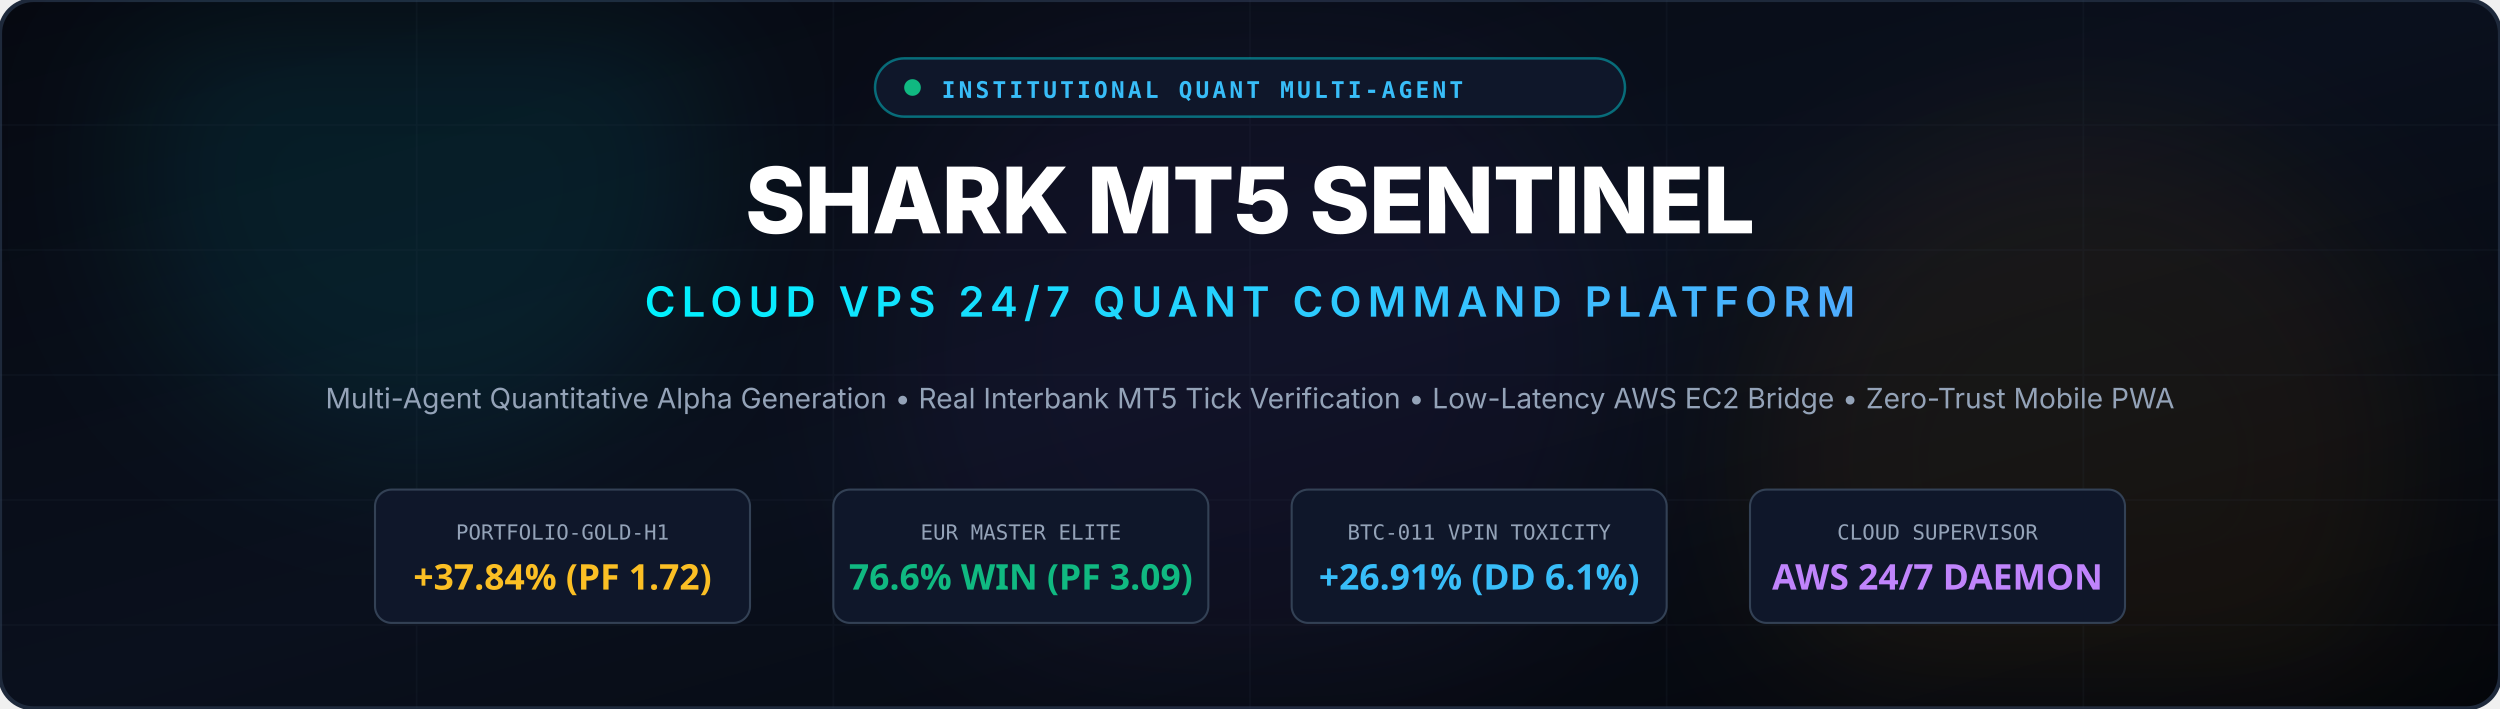
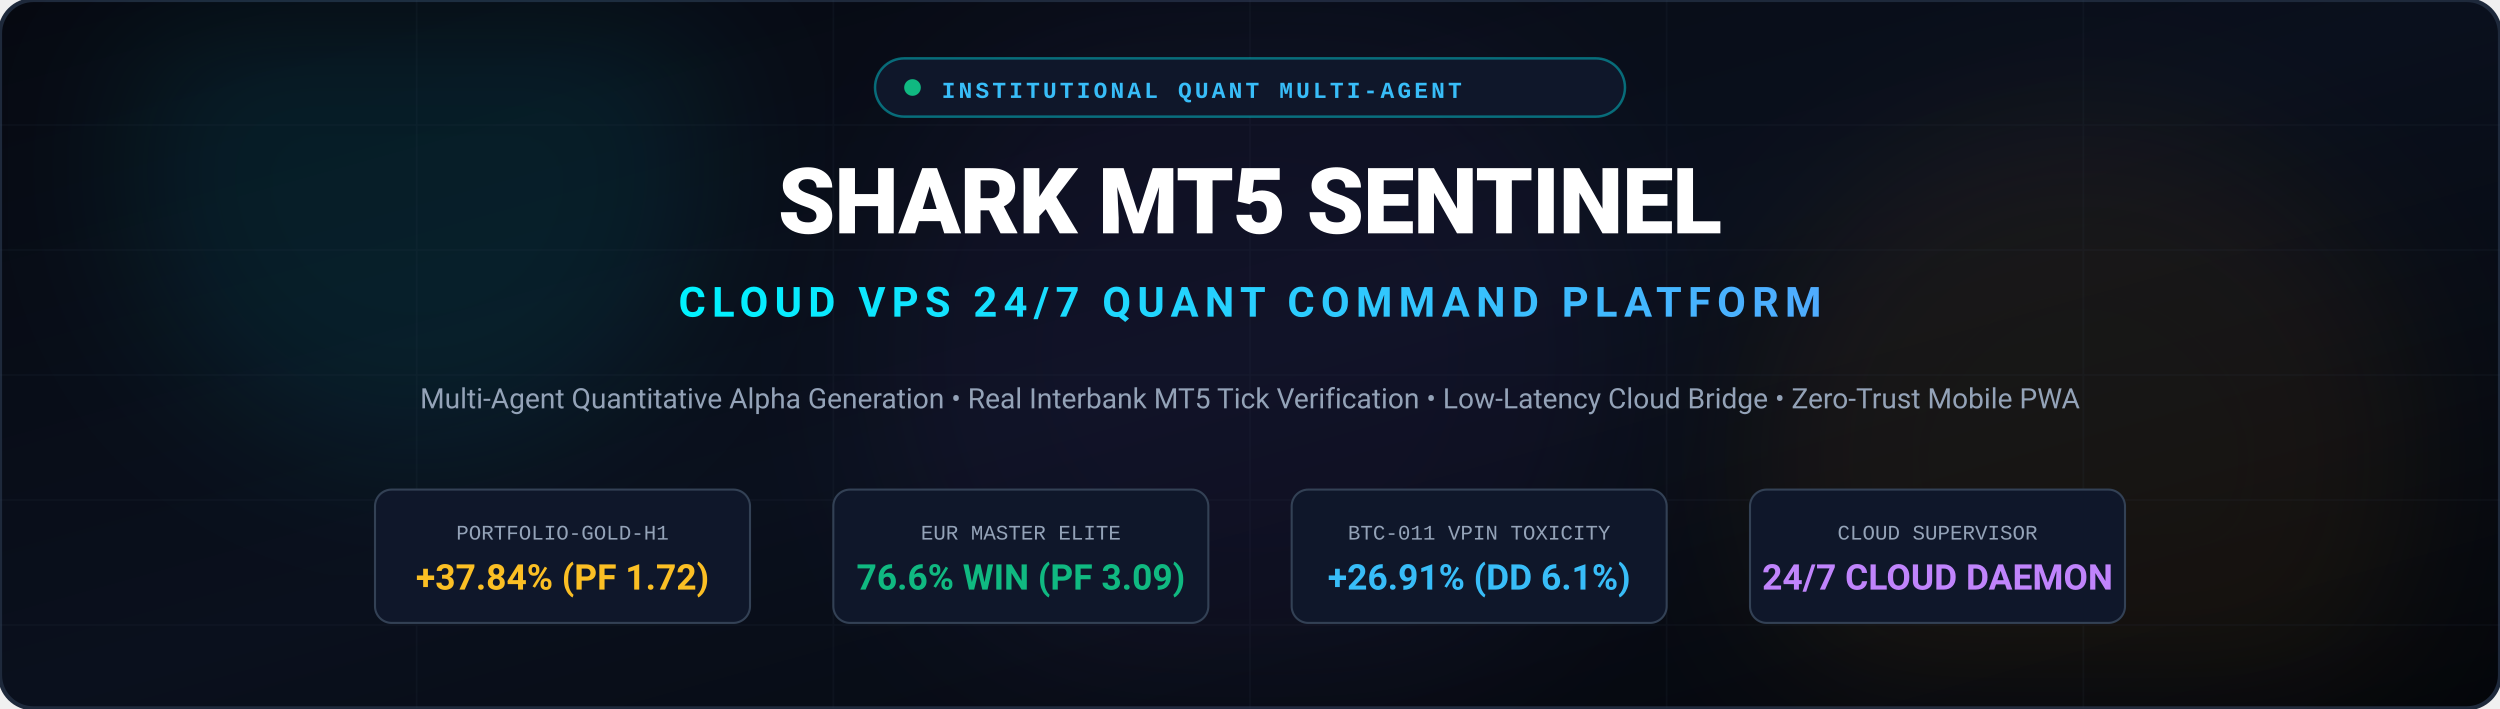
<svg xmlns="http://www.w3.org/2000/svg" width="1200" height="340" viewBox="0 0 1200 340" fill="none">
  <defs>
    <linearGradient id="bg-grad" x1="0%" y1="0%" x2="100%" y2="100%">
      <stop offset="0%" stop-color="#060911" />
      <stop offset="50%" stop-color="#0a101d" />
      <stop offset="100%" stop-color="#04060a" />
    </linearGradient>
    <linearGradient id="cyan-glow" x1="0%" y1="0%" x2="100%" y2="0%">
      <stop offset="0%" stop-color="#00f2fe" />
      <stop offset="100%" stop-color="#4facfe" />
-     </linearGradient>
-     <linearGradient id="gold-glow" x1="0%" y1="0%" x2="100%" y2="0%">
-       <stop offset="0%" stop-color="#fbbf24" />
-       <stop offset="100%" stop-color="#f59e0b" />
    </linearGradient>
    <filter id="glow-blur" x="-20%" y="-20%" width="140%" height="140%">
      <feGaussianBlur stdDeviation="35" result="blur" />
    </filter>
  </defs>
  <rect width="1200" height="340" rx="16" fill="url(#bg-grad)" stroke="#1e293b" stroke-width="2" />
  <circle cx="200" cy="80" r="140" fill="#00f2fe" opacity="0.08" filter="url(#glow-blur)" />
  <circle cx="1000" cy="220" r="160" fill="#f59e0b" opacity="0.07" filter="url(#glow-blur)" />
  <circle cx="600" cy="170" r="180" fill="#8b5cf6" opacity="0.05" filter="url(#glow-blur)" />
  <g opacity="0.12" stroke="#334155" stroke-width="0.8">
    <line x1="0" y1="60" x2="1200" y2="60" />
    <line x1="0" y1="120" x2="1200" y2="120" />
    <line x1="0" y1="180" x2="1200" y2="180" />
    <line x1="0" y1="240" x2="1200" y2="240" />
    <line x1="0" y1="300" x2="1200" y2="300" />
    <line x1="200" y1="0" x2="200" y2="340" />
    <line x1="400" y1="0" x2="400" y2="340" />
    <line x1="600" y1="0" x2="600" y2="340" />
    <line x1="800" y1="0" x2="800" y2="340" />
    <line x1="1000" y1="0" x2="1000" y2="340" />
  </g>
  <rect x="420" y="28" width="360" height="28" rx="14" fill="#0f172a" stroke="#00f2fe" stroke-opacity="0.4" stroke-width="1.2" />
-   <circle cx="438" cy="42" r="4" fill="#10b981">
-     <animate attributeName="opacity" values="1;0.3;1" dur="2s" repeatCount="indefinite" />
-   </circle>
-   <text x="452" y="47" font-family="'JetBrains Mono', monospace" font-size="11" font-weight="600" fill="#38bdf8" letter-spacing="1.5">INSTITUTIONAL QUANT MULTI-AGENT</text>
-   <text x="600" y="112" font-family="'Outfit', 'Inter', sans-serif" font-size="44" font-weight="800" fill="#ffffff" text-anchor="middle" letter-spacing="-0.5">
+   <circle cx="438" cy="42" r="4" fill="#10b981" />
+   <text x="452" y="47" font-family="ui-monospace, SFMono-Regular, Menlo, Monaco, Consolas, 'Liberation Mono', monospace" font-size="11" font-weight="600" fill="#38bdf8" letter-spacing="1.5">INSTITUTIONAL QUANT MULTI-AGENT</text>
+   <text x="600" y="112" font-family="-apple-system, BlinkMacSystemFont, 'Segoe UI', Roboto, Helvetica, Arial, sans-serif" font-size="44" font-weight="800" fill="#ffffff" text-anchor="middle" letter-spacing="-0.5">
    SHARK MT5 SENTINEL
  </text>
-   <text x="600" y="152" font-family="'Outfit', 'Inter', sans-serif" font-size="20" font-weight="600" fill="url(#cyan-glow)" text-anchor="middle" letter-spacing="3">
+   <text x="600" y="152" font-family="-apple-system, BlinkMacSystemFont, 'Segoe UI', Roboto, Helvetica, Arial, sans-serif" font-size="20" font-weight="600" fill="url(#cyan-glow)" text-anchor="middle" letter-spacing="3">
    CLOUD VPS 24/7 QUANT COMMAND PLATFORM
  </text>
-   <text x="600" y="196" font-family="'Inter', sans-serif" font-size="13.5" fill="#94a3b8" text-anchor="middle">
-     Multi-Agent Quantitative Alpha Generation • Real Interbank MT5 Tick Verification • Low-Latency AWS EC2 Bridge • Zero-Trust Mobile PWA
+   <text x="600" y="196" font-family="-apple-system, BlinkMacSystemFont, 'Segoe UI', Roboto, Helvetica, Arial, sans-serif" font-size="13.5" fill="#94a3b8" text-anchor="middle">
+     Multi-Agent Quantitative Alpha Generation • Real Interbank MT5 Tick Verification • Low-Latency Cloud Bridge • Zero-Trust Mobile PWA
  </text>
  <g transform="translate(180, 235)">
    <rect x="0" y="0" width="180" height="64" rx="8" fill="#0f172a" stroke="#334155" stroke-width="1" />
-     <text x="90" y="24" font-family="'JetBrains Mono', monospace" font-size="10" fill="#94a3b8" text-anchor="middle">PORTFOLIO-GOLD-H1</text>
-     <text x="90" y="48" font-family="'Outfit', sans-serif" font-size="17" font-weight="700" fill="#fbbf24" text-anchor="middle">+37.84% (PF 1.72)</text>
+     <text x="90" y="24" font-family="ui-monospace, SFMono-Regular, Menlo, Monaco, Consolas, 'Liberation Mono', monospace" font-size="10" fill="#94a3b8" text-anchor="middle">PORTFOLIO-GOLD-H1</text>
+     <text x="90" y="48" font-family="-apple-system, BlinkMacSystemFont, 'Segoe UI', Roboto, Helvetica, Arial, sans-serif" font-size="17" font-weight="700" fill="#fbbf24" text-anchor="middle">+37.84% (PF 1.72)</text>
    <rect x="220" y="0" width="180" height="64" rx="8" fill="#0f172a" stroke="#334155" stroke-width="1" />
-     <text x="310" y="24" font-family="'JetBrains Mono', monospace" font-size="10" fill="#94a3b8" text-anchor="middle">EUR MASTER ELITE</text>
-     <text x="310" y="48" font-family="'Outfit', sans-serif" font-size="17" font-weight="700" fill="#10b981" text-anchor="middle">76.6% WIN (PF 3.09)</text>
+     <text x="310" y="24" font-family="ui-monospace, SFMono-Regular, Menlo, Monaco, Consolas, 'Liberation Mono', monospace" font-size="10" fill="#94a3b8" text-anchor="middle">EUR MASTER ELITE</text>
+     <text x="310" y="48" font-family="-apple-system, BlinkMacSystemFont, 'Segoe UI', Roboto, Helvetica, Arial, sans-serif" font-size="17" font-weight="700" fill="#10b981" text-anchor="middle">76.6% WIN (PF 3.09)</text>
    <rect x="440" y="0" width="180" height="64" rx="8" fill="#0f172a" stroke="#334155" stroke-width="1" />
-     <text x="530" y="24" font-family="'JetBrains Mono', monospace" font-size="10" fill="#94a3b8" text-anchor="middle">BTC-011 VPIN TOXICITY</text>
-     <text x="530" y="48" font-family="'Outfit', sans-serif" font-size="17" font-weight="700" fill="#38bdf8" text-anchor="middle">+26.91% (DD 6.1%)</text>
+     <text x="530" y="24" font-family="ui-monospace, SFMono-Regular, Menlo, Monaco, Consolas, 'Liberation Mono', monospace" font-size="10" fill="#94a3b8" text-anchor="middle">BTC-011 VPIN TOXICITY</text>
+     <text x="530" y="48" font-family="-apple-system, BlinkMacSystemFont, 'Segoe UI', Roboto, Helvetica, Arial, sans-serif" font-size="17" font-weight="700" fill="#38bdf8" text-anchor="middle">+26.91% (DD 6.1%)</text>
    <rect x="660" y="0" width="180" height="64" rx="8" fill="#0f172a" stroke="#334155" stroke-width="1" />
-     <text x="750" y="24" font-family="'JetBrains Mono', monospace" font-size="10" fill="#94a3b8" text-anchor="middle">CLOUD SUPERVISOR</text>
-     <text x="750" y="48" font-family="'Outfit', sans-serif" font-size="17" font-weight="700" fill="#c084fc" text-anchor="middle">AWS 24/7 DAEMON</text>
+     <text x="750" y="24" font-family="ui-monospace, SFMono-Regular, Menlo, Monaco, Consolas, 'Liberation Mono', monospace" font-size="10" fill="#94a3b8" text-anchor="middle">CLOUD SUPERVISOR</text>
+     <text x="750" y="48" font-family="-apple-system, BlinkMacSystemFont, 'Segoe UI', Roboto, Helvetica, Arial, sans-serif" font-size="17" font-weight="700" fill="#c084fc" text-anchor="middle">24/7 CLOUD DAEMON</text>
  </g>
</svg>
